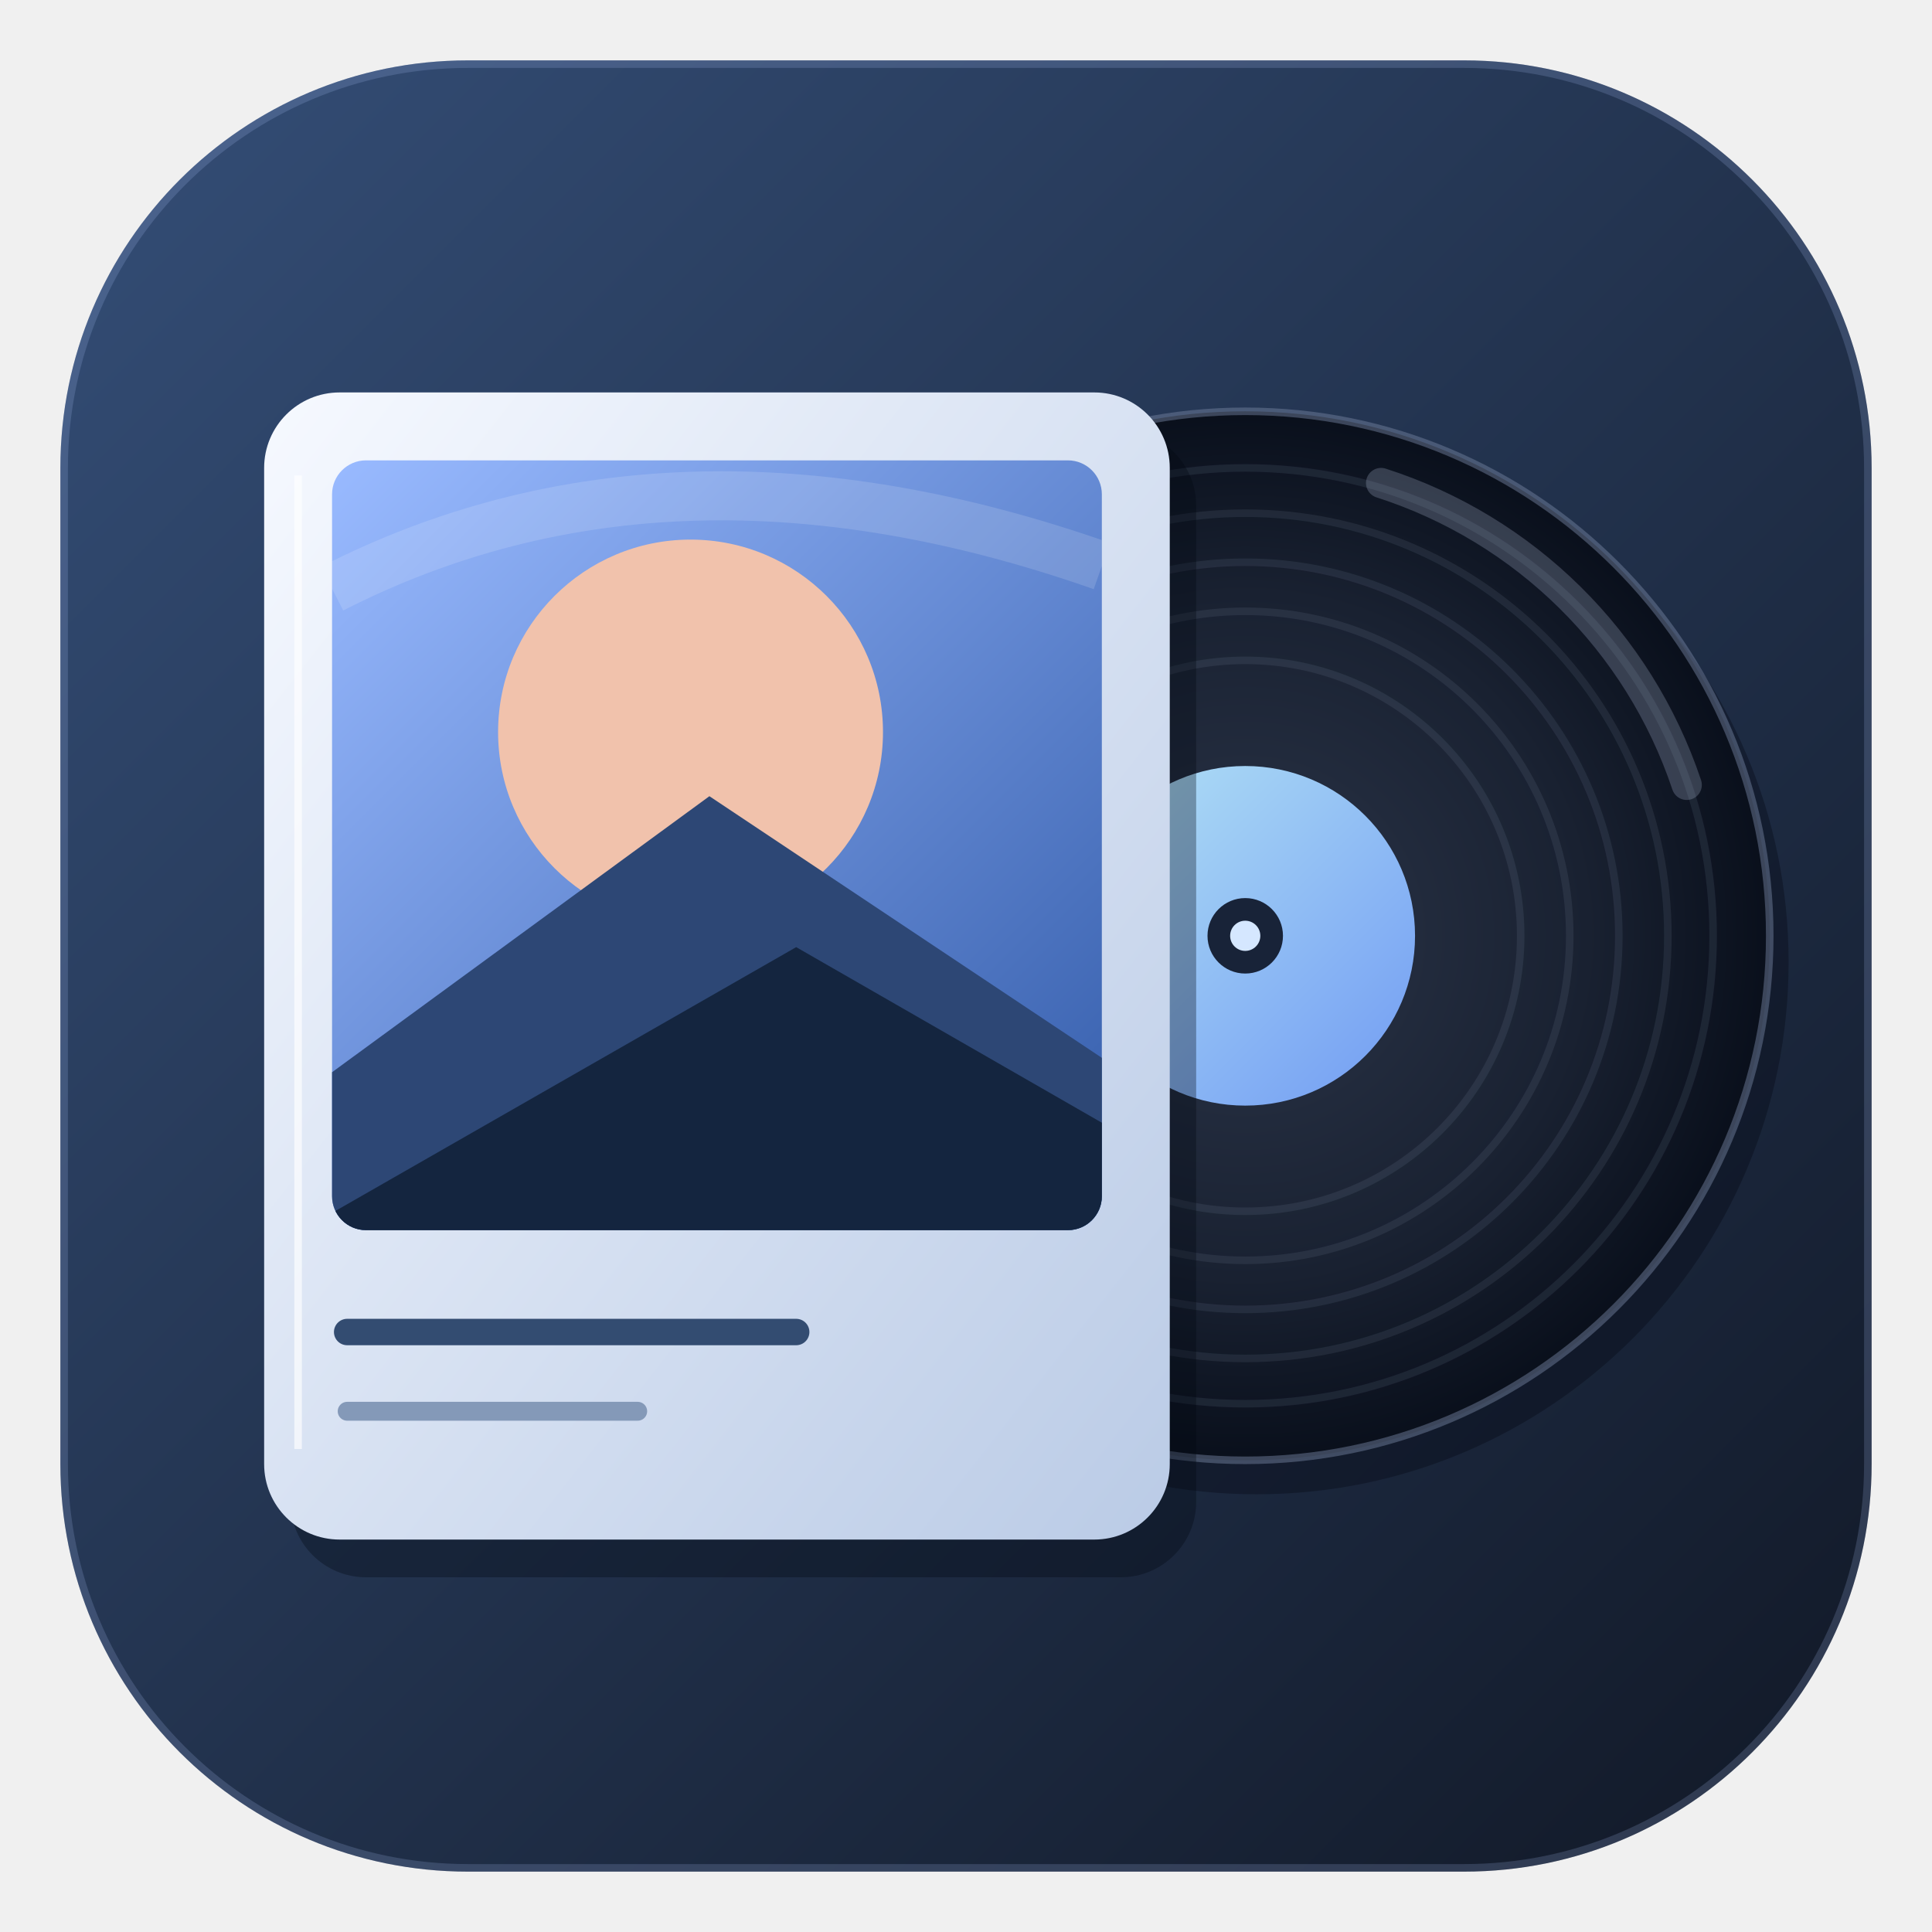
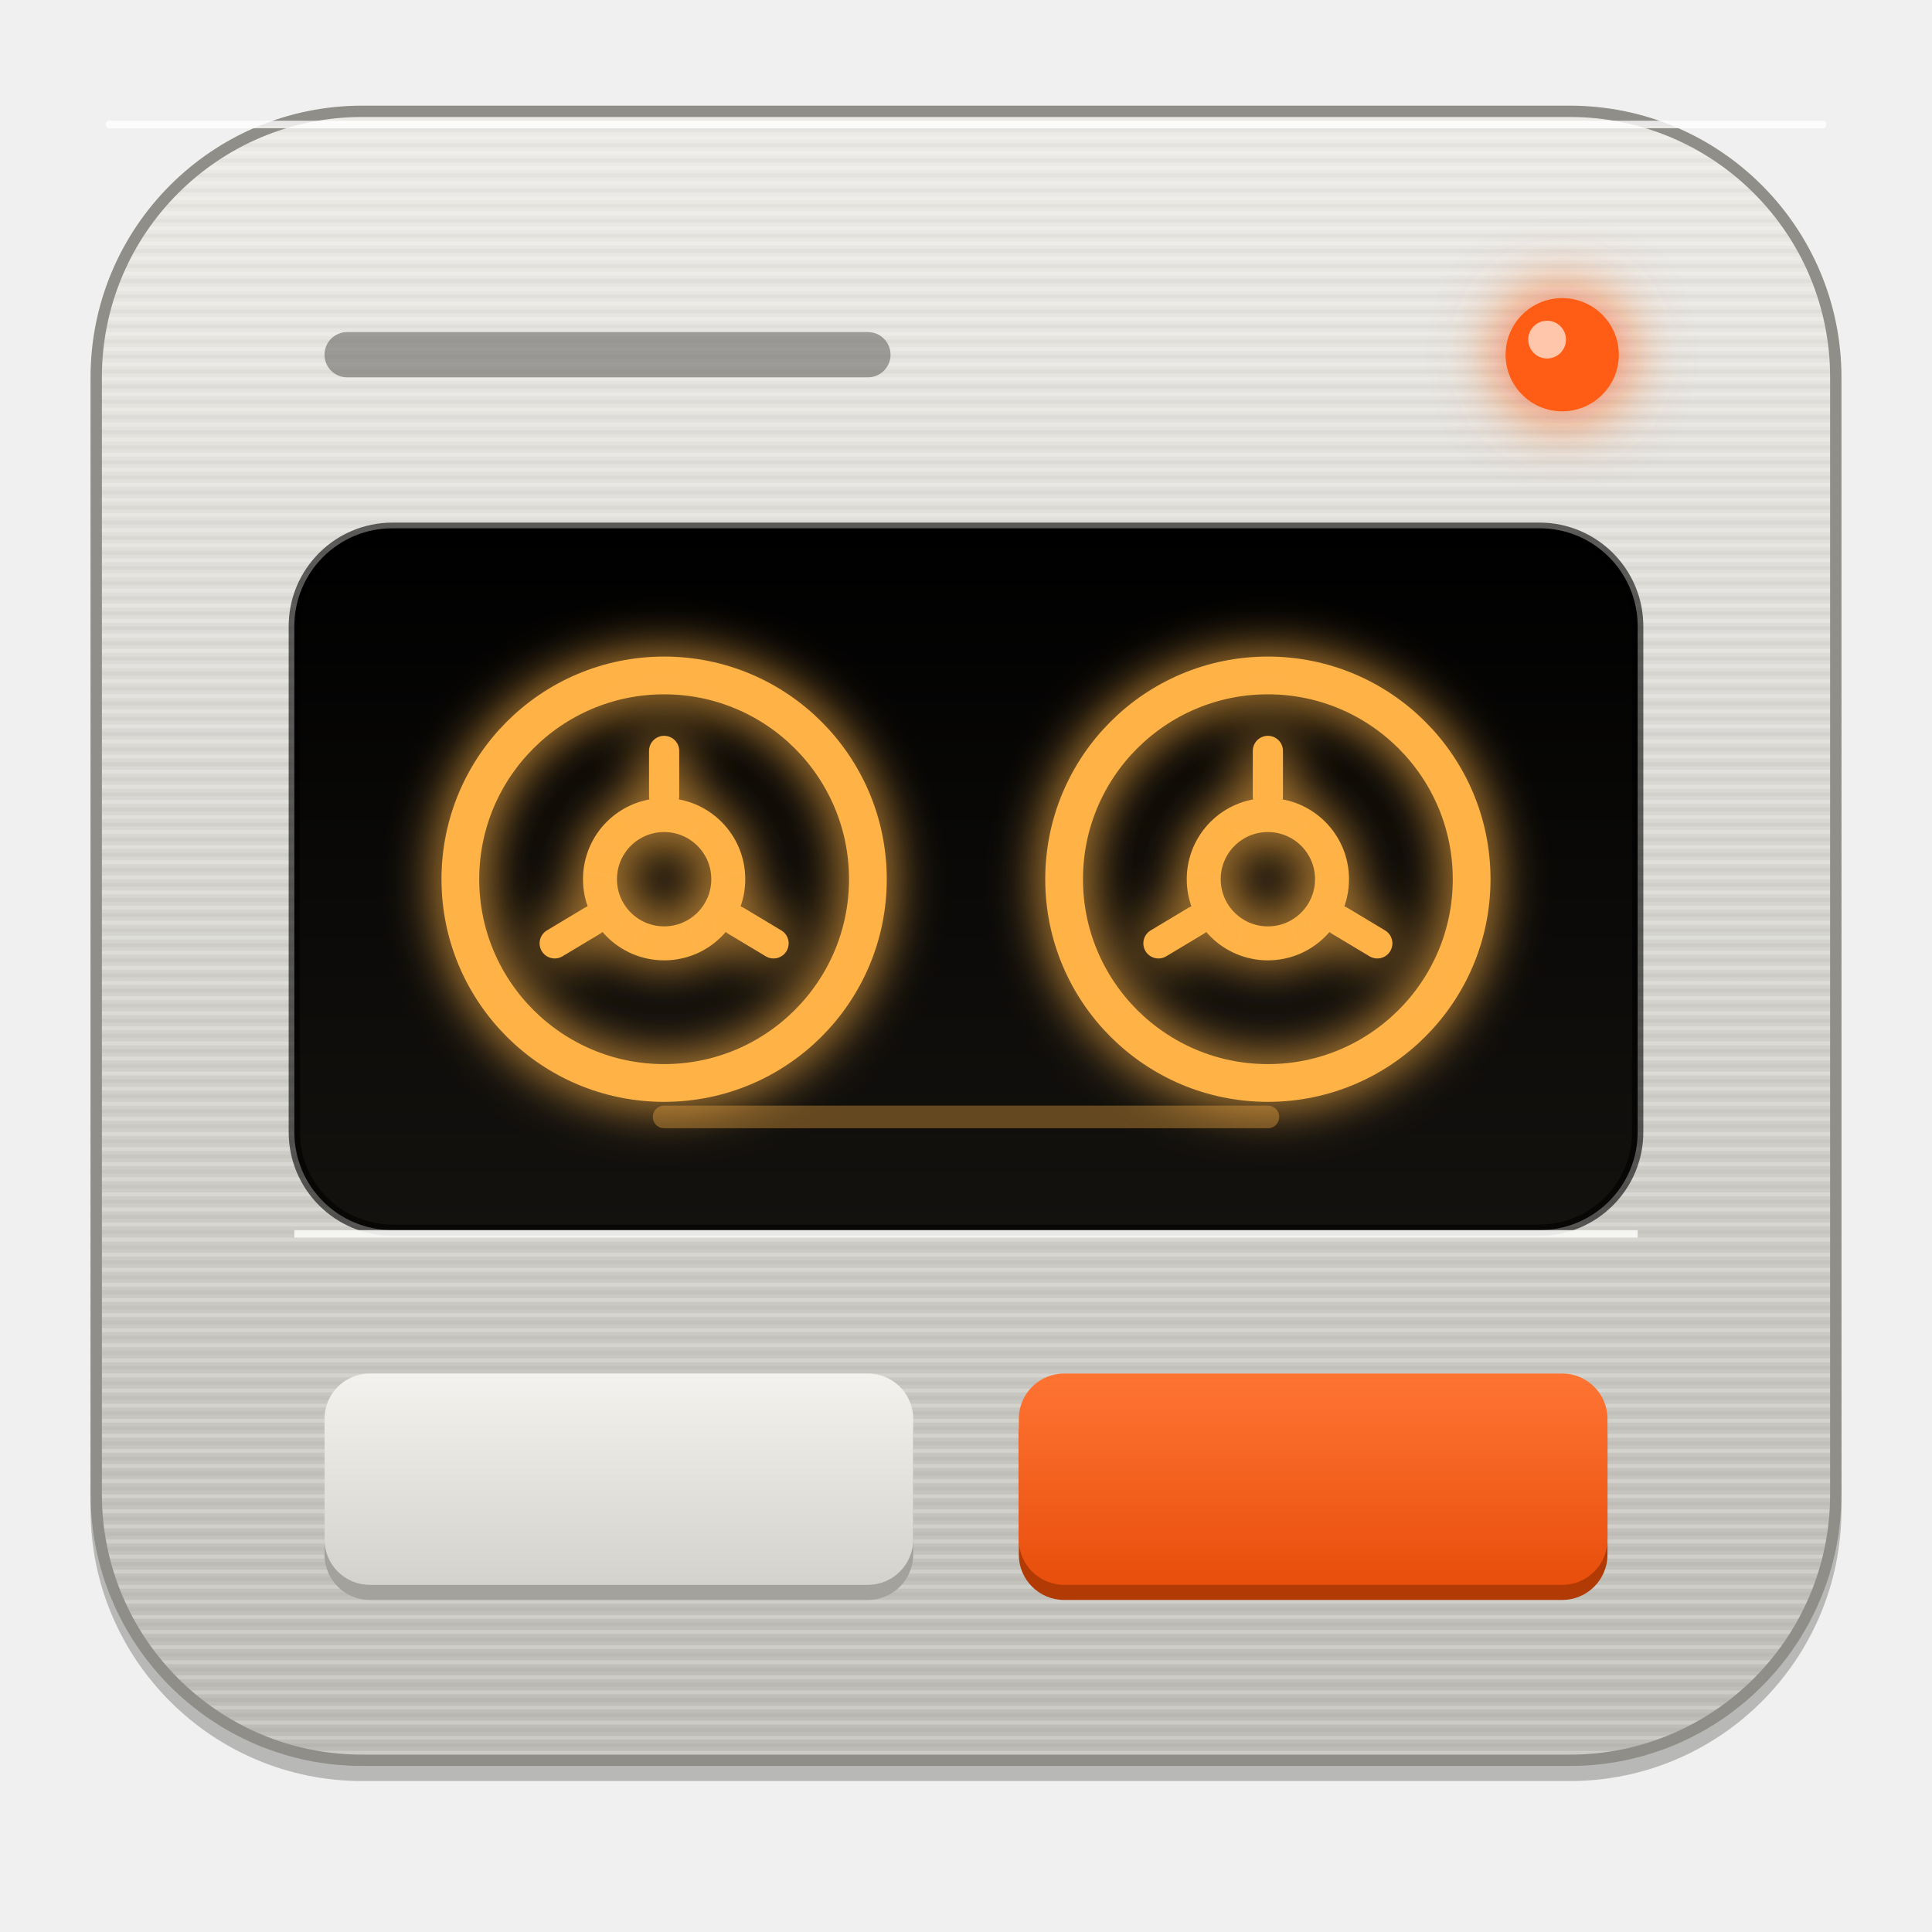
<svg xmlns="http://www.w3.org/2000/svg" width="512" height="512" viewBox="0 0 512 512">
  <defs>
-     <linearGradient id="tile" x1="0" y1="0" x2="1" y2="1">
-       <stop stop-color="#344e77" />
-       <stop offset="1" stop-color="#111826" />
+     <linearGradient id="face" x1="0" y1="0" x2="0" y2="1">
+       <stop stop-color="#ECEBE7" />
+       <stop offset="1" stop-color="#BDBCB6" />
    </linearGradient>
-     <linearGradient id="paper" x1="0" y1="0" x2="1" y2="1">
-       <stop stop-color="#f6f9ff" />
-       <stop offset="1" stop-color="#bacbe6" />
+     <pattern id="brush" width="4" height="4" patternUnits="userSpaceOnUse">
+       <rect width="4" height="1" fill="#FFFFFF" fill-opacity=".22" />
+       <rect y="2" width="4" height="1" fill="#000000" fill-opacity=".035" />
+     </pattern>
+     <linearGradient id="glass" x1="0" y1="0" x2="0" y2="1">
+       <stop stop-color="#000000" />
+       <stop offset="1" stop-color="#14120F" />
    </linearGradient>
-     <linearGradient id="art" x1="0" y1="0" x2="1" y2="1">
-       <stop stop-color="#99baff" />
-       <stop offset="1" stop-color="#335caa" />
+     <filter id="glow" x="-50%" y="-50%" width="200%" height="200%">
+       <feGaussianBlur stdDeviation="7" result="b" />
+       <feMerge>
+         <feMergeNode in="b" />
+         <feMergeNode in="SourceGraphic" />
+       </feMerge>
+     </filter>
+     <filter id="ledglow" x="-150%" y="-150%" width="400%" height="400%">
+       <feGaussianBlur stdDeviation="9" result="b" />
+       <feMerge>
+         <feMergeNode in="b" />
+         <feMergeNode in="SourceGraphic" />
+       </feMerge>
+     </filter>
+     <linearGradient id="key" x1="0" y1="0" x2="0" y2="1">
+       <stop stop-color="#F3F2EE" />
+       <stop offset="1" stop-color="#D3D2CC" />
    </linearGradient>
-     <linearGradient id="label" x1="0" y1="0" x2="1" y2="1">
-       <stop stop-color="#b3e3f5" />
-       <stop offset="1" stop-color="#719bf3" />
+     <linearGradient id="orange" x1="0" y1="0" x2="0" y2="1">
+       <stop stop-color="#FF7433" />
+       <stop offset="1" stop-color="#E84E0C" />
    </linearGradient>
-     <radialGradient id="vinyl">
-       <stop stop-color="#2b3549" />
-       <stop offset=".65" stop-color="#192131" />
-       <stop offset="1" stop-color="#090f1b" />
-     </radialGradient>
-     <clipPath id="cover">
-       <rect x="88" y="122" width="204" height="204" rx="9" />
-     </clipPath>
  </defs>
-   <rect x="16" y="16" width="480" height="480" rx="108" fill="url(#tile)" />
-   <rect x="17" y="17" width="478" height="478" rx="107" fill="none" stroke="#b3caff" stroke-opacity=".18" stroke-width="2" />
-   <circle cx="333" cy="255" r="141" fill="#030812" fill-opacity=".35" />
-   <circle cx="330" cy="248" r="139" fill="url(#vinyl)" stroke="#73829e" stroke-opacity=".48" stroke-width="2" />
-   <g fill="none" stroke="#91a1ba" stroke-opacity=".12" stroke-width="2">
-     <circle cx="330" cy="248" r="124" />
-     <circle cx="330" cy="248" r="112" />
-     <circle cx="330" cy="248" r="99" />
-     <circle cx="330" cy="248" r="86" />
-     <circle cx="330" cy="248" r="73" />
+   <rect x="24" y="40" width="464" height="432" rx="72" fill="#2A2926" fill-opacity=".28" />
+   <rect x="24" y="28" width="464" height="440" rx="72" fill="url(#face)" />
+   <rect x="24" y="28" width="464" height="440" rx="72" fill="url(#brush)" />
+   <rect x="25.5" y="29.5" width="461" height="437" rx="70.5" fill="none" stroke="#8F8E89" stroke-width="3" />
+   <rect x="28" y="32" width="456" height="2" rx="1" fill="#FFFFFF" fill-opacity=".8" />
+   <circle cx="414" cy="94" r="15" fill="#FF5B14" filter="url(#ledglow)" />
+   <circle cx="410" cy="90" r="5" fill="#FFD2BC" fill-opacity=".9" />
+   <rect x="86" y="88" width="150" height="12" rx="6" fill="#5D5C58" fill-opacity=".55" />
+   <rect x="78" y="140" width="356" height="186" rx="26" fill="url(#glass)" />
+   <rect x="78" y="140" width="356" height="186" rx="26" fill="none" stroke="#000" stroke-opacity=".6" stroke-width="3" />
+   <rect x="78" y="326" width="356" height="2" fill="#FAFAF7" fill-opacity=".9" />
+   <path d="M176 296 L336 296" stroke="#FFB347" stroke-opacity=".35" stroke-width="6" stroke-linecap="round" />
+   <g filter="url(#glow)" fill="none" stroke="#FFB347">
+     <circle cx="176" cy="233" r="54" stroke-width="10" />
+     <circle cx="336" cy="233" r="54" stroke-width="10" />
+     <circle cx="176" cy="233" r="17" stroke-width="9" />
+     <circle cx="336" cy="233" r="17" stroke-width="9" />
  </g>
-   <path d="M366 128A126 126 0 0 1 447 208" fill="none" stroke="#d3e2ff" stroke-opacity=".21" stroke-width="8" stroke-linecap="round" />
-   <circle cx="330" cy="248" r="45" fill="url(#label)" />
-   <circle cx="330" cy="248" r="10" fill="#182338" />
-   <circle cx="330" cy="248" r="4" fill="#d5e7ff" />
-   <rect x="77" y="114" width="240" height="304" rx="20" fill="#020712" fill-opacity=".33" />
-   <rect x="70" y="104" width="240" height="304" rx="20" fill="url(#paper)" />
-   <path d="M79 126V384" fill="none" stroke="#fff" stroke-opacity=".65" stroke-width="2" />
-   <rect x="88" y="122" width="204" height="204" rx="9" fill="url(#art)" />
-   <g clip-path="url(#cover)">
-     <circle cx="183" cy="194" r="51" fill="#f1c2ac" />
-     <path d="M80 290L188 211L305 289V340H80Z" fill="#2d4775" />
-     <path d="M80 326L211 251L305 305V340H80Z" fill="#14253f" />
-     <path d="M88 156Q178 110 292 150" fill="none" stroke="#fff" stroke-opacity=".14" stroke-width="13" />
+   <g stroke="#FFB347" stroke-width="8" stroke-linecap="round" filter="url(#glow)">
+     <path d="M176 199 L176 211 M147 250 L157 244 M205 250 L195 244" />
+     <path d="M336 199 L336 211 M307 250 L317 244 M365 250 L355 244" />
  </g>
-   <path d="M92 353H211" stroke="#334c71" stroke-width="7" stroke-linecap="round" />
-   <path d="M92 374H169" stroke="#8499b8" stroke-width="5" stroke-linecap="round" />
+   <rect x="86" y="368" width="156" height="56" rx="12" fill="#A3A29C" />
+   <rect x="86" y="364" width="156" height="56" rx="12" fill="url(#key)" />
+   <rect x="270" y="368" width="156" height="56" rx="12" fill="#B23A05" />
+   <rect x="270" y="364" width="156" height="56" rx="12" fill="url(#orange)" />
</svg>
